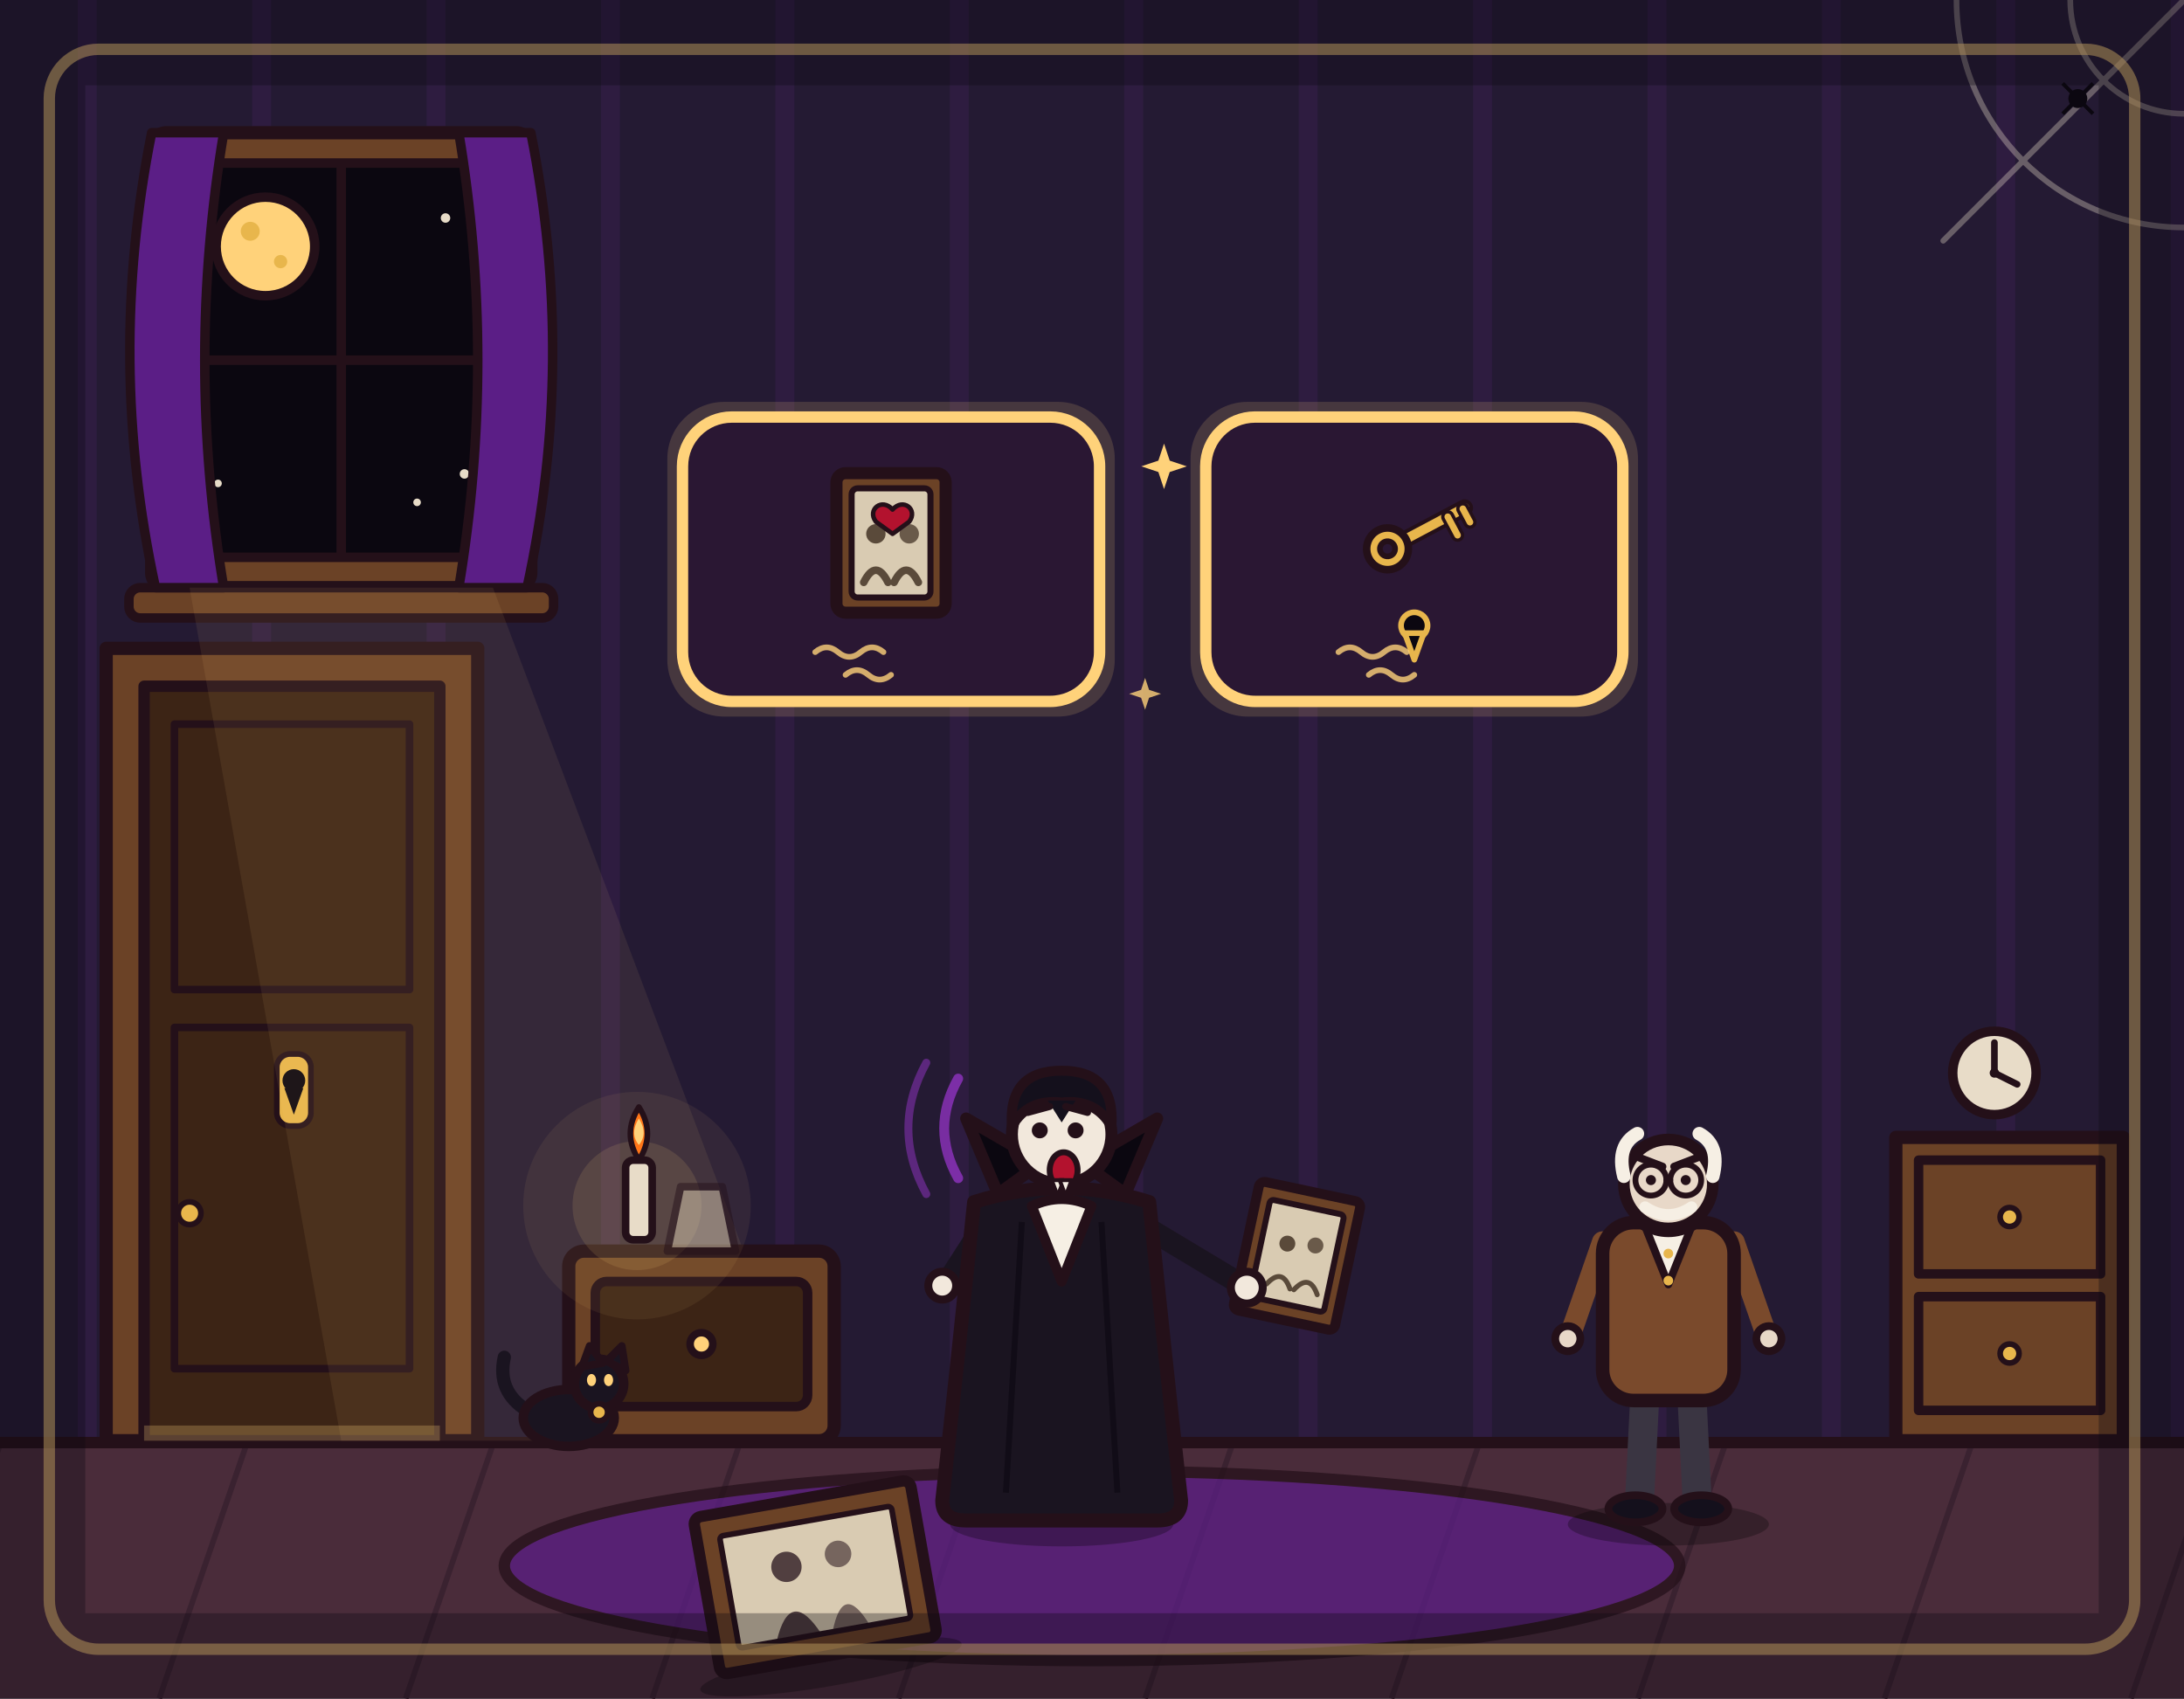
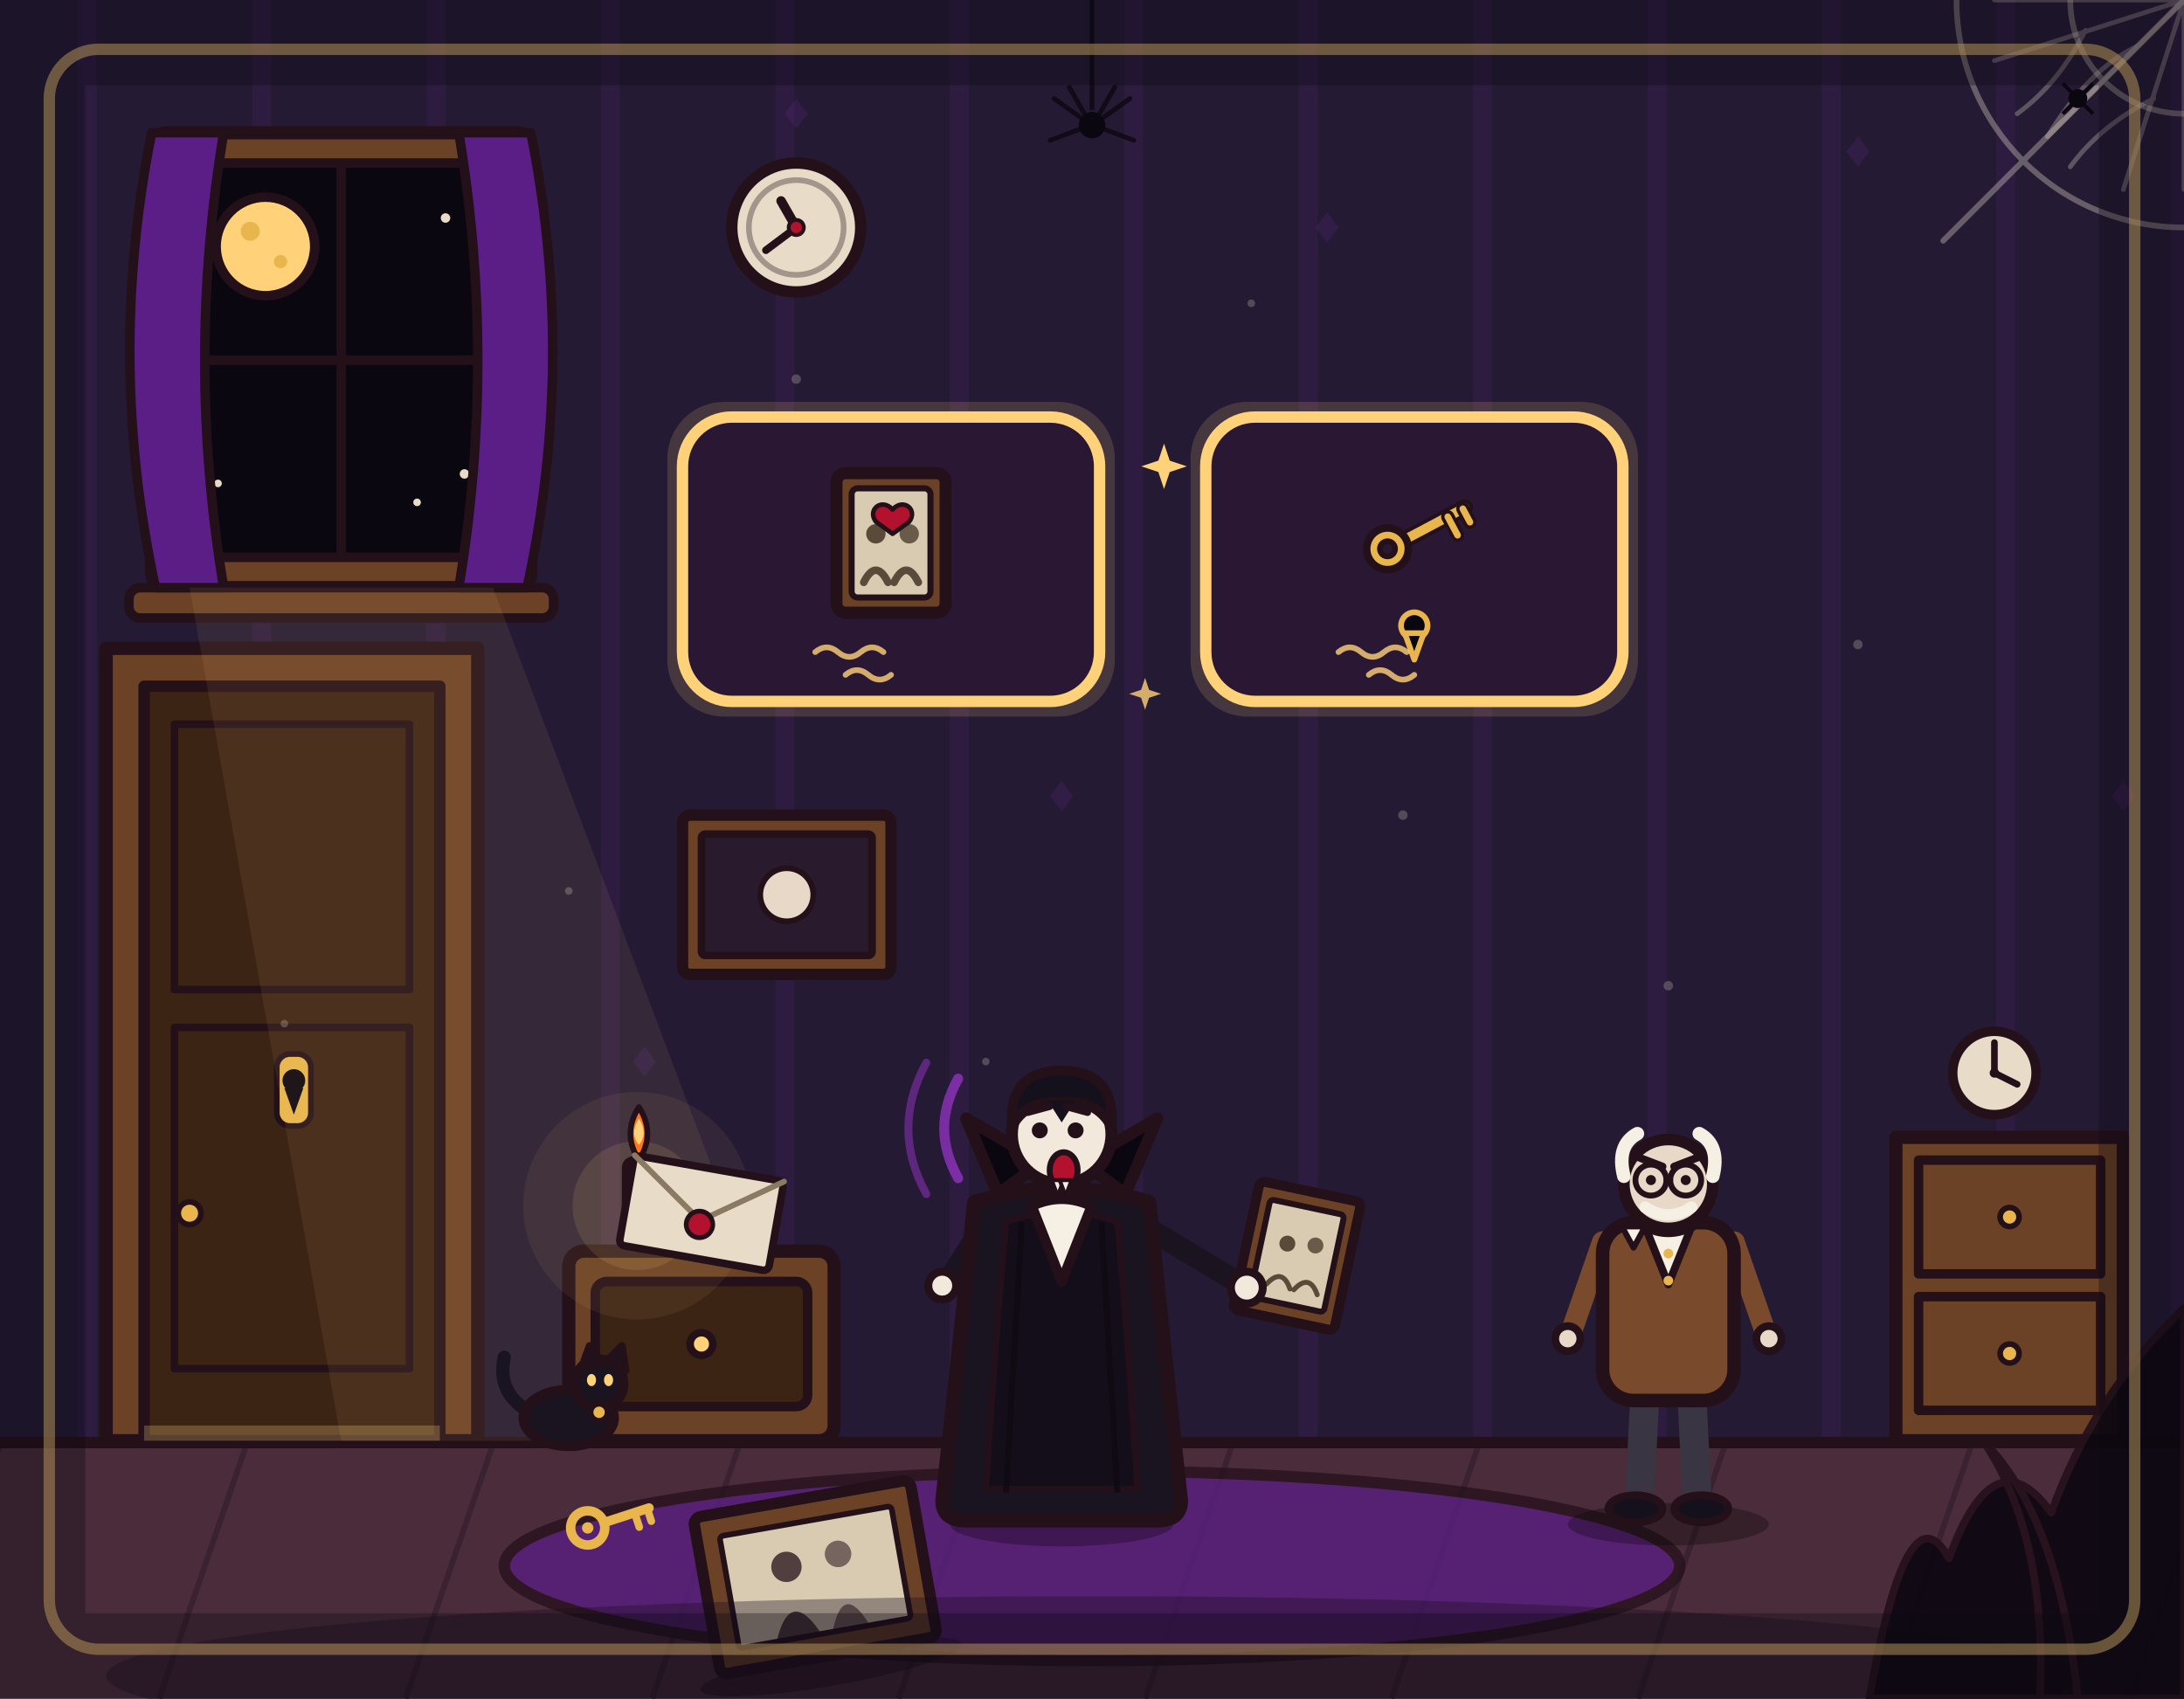
<svg xmlns="http://www.w3.org/2000/svg" viewBox="0 0 1152 896" width="1152" height="896">
  <rect x="0" y="0" width="1152" height="896" fill="#241a33" />
  <path d="M46 0V762M138 0V762M230 0V762M322 0V762M414 0V762M506 0V762M598 0V762M690 0V762M782 0V762M874 0V762M966 0V762M1058 0V762M1150 0V762" stroke="#b03aeb" stroke-width="10" opacity=".07" fill="none" />
+   <g fill="#b03aeb" opacity=".1">
+     <path d="M0 -8 L6 0 L0 8 L-6 0 Z" transform="translate(420 60)" />
+     <path d="M0 -8 L6 0 L0 8 L-6 0 Z" transform="translate(700 120)" />
+     <path d="M0 -8 L6 0 L0 8 L-6 0 Z" transform="translate(980 80)" />
+     <path d="M0 -8 L6 0 L0 8 L-6 0 Z" transform="translate(560 420)" />
+     <path d="M0 -8 L6 0 L0 8 L-6 0 Z" transform="translate(340 560)" />
+     <path d="M0 -8 L6 0 L0 8 L-6 0 Z" transform="translate(1120 420)" />
+   </g>
+   <g transform="translate(1152 0) scale(-1 1)" stroke="#e8dcc8" stroke-width="2.5" opacity=".3" fill="none" stroke-linecap="round">
+     <path d="M0 0 L100 0 M0 0 L0 100 M0 0 L72 72 M0 0 L100 32 M0 0 L32 100" />
+     <path d="M24 24 Q50 36 72 72 M52 16 Q66 44 88 60 M16 52 Q44 66 60 88" />
+   </g>
+   <g stroke="#cfe6f8" stroke-width="2.5" opacity=".5" stroke-linecap="round">
+     <line x1="120" y1="120" x2="116" y2="132" />
+     <line x1="230" y1="150" x2="226" y2="162" />
+     <line x1="150" y1="250" x2="146" y2="262" />
+   </g>
+   <g>
+     <circle cx="420" cy="120" r="34" fill="#e8dcc8" stroke="#241019" stroke-width="6" stroke-linejoin="round" />
+     <circle cx="420" cy="120" r="25" fill="none" stroke="#241019" stroke-width="3" opacity=".35" />
+     <line x1="420" y1="120" x2="412" y2="106" stroke="#241019" stroke-width="5" stroke-linecap="round" />
+     <line x1="420" y1="120" x2="404" y2="132" stroke="#241019" stroke-width="4" stroke-linecap="round" />
+     <circle cx="420" cy="120" r="4" fill="#b3122e" stroke="#241019" stroke-width="2" />
+   </g>
+   <g>
+     <rect x="360" y="430" width="110" height="84" rx="4" fill="#6b4226" stroke="#241019" stroke-width="6" stroke-linejoin="round" />
+     <rect x="370" y="440" width="90" height="64" rx="2" fill="#2a1a2e" stroke="#241019" stroke-width="4" />
+     <circle cx="415" cy="472" r="14" fill="#e8d8c8" stroke="#241019" stroke-width="3" />
+   </g>
+   <path d="M700 820 L742 850 M742 850 L782 844" stroke="#241019" stroke-width="3" opacity=".4" fill="none" stroke-linecap="round" />
  <g fill="none" stroke="#e8dcc8" stroke-width="3" opacity=".35" stroke-linecap="round">
    <path d="M1092 0A60 60 0 0 0 1152 60M1032 0A120 120 0 0 0 1152 120" />
    <line x1="1152" y1="0" x2="1025" y2="127" />
    <line x1="1152" y1="0" x2="1096" y2="56" />
  </g>
  <circle cx="1096" cy="52" r="5" fill="#0b0710" />
  <path d="M1096 52L1088 44M1096 52L1104 44M1096 52L1088 60M1096 52L1104 60" stroke="#0b0710" stroke-width="2" fill="none" />
  <g>
    <rect x="80" y="70" width="200" height="240" rx="8" fill="#6b4226" stroke="#241019" stroke-width="7" stroke-linejoin="round" />
    <rect x="96" y="86" width="168" height="208" fill="#0b0710" stroke="#241019" stroke-width="5" />
    <line x1="180" y1="86" x2="180" y2="294" stroke="#241019" stroke-width="5" />
    <line x1="96" y1="190" x2="264" y2="190" stroke="#241019" stroke-width="5" />
    <circle cx="140" cy="130" r="26" fill="#ffd27a" stroke="#241019" stroke-width="5" />
    <circle cx="132" cy="122" r="5" fill="#e8b64c" />
    <circle cx="148" cy="138" r="3.5" fill="#e8b64c" />
    <circle cx="235" cy="115" r="2.5" fill="#e8dcc8" />
    <circle cx="245" cy="250" r="2.5" fill="#e8dcc8" />
    <circle cx="115" cy="255" r="2" fill="#e8dcc8" />
    <circle cx="220" cy="265" r="2" fill="#e8dcc8" />
    <rect x="68" y="310" width="224" height="16" rx="6" fill="#6b4226" stroke="#241019" stroke-width="5" stroke-linejoin="round" />
    <path d="M80 70Q56 190 82 310L118 310Q98 190 118 70Z" fill="#5b1e86" stroke="#241019" stroke-width="5" stroke-linejoin="round" />
    <path d="M280 70Q304 190 278 310L242 310Q262 190 242 70Z" fill="#5b1e86" stroke="#241019" stroke-width="5" stroke-linejoin="round" />
  </g>
  <g>
    <rect x="56" y="342" width="196" height="418" fill="#6b4226" stroke="#241019" stroke-width="7" stroke-linejoin="round" />
    <rect x="76" y="362" width="156" height="398" fill="#3c2415" stroke="#241019" stroke-width="6" stroke-linejoin="round" />
    <rect x="92" y="382" width="124" height="140" fill="none" stroke="#241019" stroke-width="4" stroke-linejoin="round" />
    <rect x="92" y="542" width="124" height="180" fill="none" stroke="#241019" stroke-width="4" stroke-linejoin="round" />
    <rect x="146" y="556" width="18" height="38" rx="7" fill="#e8b64c" stroke="#241019" stroke-width="3" />
    <circle cx="155" cy="570" r="6" fill="#0b0710" />
    <path d="M150 574L160 574L155 588Z" fill="#0b0710" />
    <circle cx="100" cy="640" r="6" fill="#e8b64c" stroke="#241019" stroke-width="3" />
  </g>
  <rect x="0" y="760" width="1152" height="136" fill="#4a2c3a" />
  <path d="M0 762L-46 896M130 762L84 896M260 762L214 896M390 762L344 896M520 762L474 896M650 762L604 896M780 762L734 896M910 762L864 896M1040 762L994 896M1170 762L1124 896" stroke="#3a2230" stroke-width="3" fill="none" />
  <line x1="0" y1="761" x2="1152" y2="761" stroke="#241019" stroke-width="6" stroke-linecap="round" />
  <polygon points="100,310 260,310 430,760 180,760" fill="#ffd27a" opacity=".08" />
  <rect x="76" y="752" width="156" height="8" fill="#ffd27a" opacity=".25" />
  <ellipse cx="576" cy="826" rx="310" ry="50" fill="#5b1e86" stroke="#241019" stroke-width="6" stroke-linejoin="round" opacity=".75" />
  <g>
    <rect x="300" y="660" width="140" height="100" rx="8" fill="#6b4226" stroke="#241019" stroke-width="7" stroke-linejoin="round" />
    <rect x="314" y="676" width="112" height="66" rx="6" fill="#3c2415" stroke="#241019" stroke-width="5" stroke-linejoin="round" />
    <circle cx="370" cy="709" r="6" fill="#ffd27a" stroke="#241019" stroke-width="4" />
    <circle cx="336" cy="636" r="60" fill="#ffd27a" opacity=".07" />
    <circle cx="336" cy="636" r="34" fill="#ffd27a" opacity=".12" />
    <rect x="330" y="612" width="14" height="42" rx="4" fill="#e8dcc8" stroke="#241019" stroke-width="4" stroke-linejoin="round" />
    <path d="M337 612Q346 598 337 584Q328 598 337 612Z" fill="#ff7518" stroke="#241019" stroke-width="3" stroke-linejoin="round" />
    <path d="M337 604Q342 598 337 590Q332 598 337 604Z" fill="#ffd27a" />
    <path d="M352 660L359 626L381 626L388 660Z" fill="#d9cbb2" opacity=".5" stroke="#241019" stroke-width="4" stroke-linejoin="round" />
  </g>
  <g>
    <rect x="1000" y="600" width="120" height="160" fill="#6b4226" stroke="#241019" stroke-width="7" stroke-linejoin="round" />
    <rect x="1012" y="612" width="96" height="60" fill="none" stroke="#241019" stroke-width="5" stroke-linejoin="round" />
    <rect x="1012" y="684" width="96" height="60" fill="none" stroke="#241019" stroke-width="5" stroke-linejoin="round" />
    <circle cx="1060" cy="642" r="5" fill="#e8b64c" stroke="#241019" stroke-width="3" />
    <circle cx="1060" cy="714" r="5" fill="#e8b64c" stroke="#241019" stroke-width="3" />
    <circle cx="1052" cy="566" r="22" fill="#e8dcc8" stroke="#241019" stroke-width="5" />
    <path d="M1052 566L1052 550M1052 566L1064 572" stroke="#241019" stroke-width="3.5" stroke-linecap="round" fill="none" />
    <circle cx="1052" cy="566" r="2.5" fill="#241019" />
  </g>
  <g transform="translate(430 832) rotate(-10)">
    <ellipse cx="0" cy="48" rx="70" ry="10" fill="#000000" opacity=".3" />
    <rect x="-58" y="-42" width="116" height="84" rx="4" fill="#6b4226" stroke="#241019" stroke-width="6" stroke-linejoin="round" />
    <rect x="-46" y="-30" width="92" height="60" rx="2" fill="#d9cbb2" stroke="#241019" stroke-width="3" />
    <circle cx="-14" cy="-8" r="8" fill="#241019" opacity=".75" />
    <path d="M-26 30Q-14 2 -2 30Z" fill="#241019" opacity=".75" />
    <circle cx="14" cy="-10" r="7" fill="#241019" opacity=".55" />
    <path d="M4 30Q14 4 24 30Z" fill="#241019" opacity=".55" />
  </g>
  <g transform="translate(300 748)">
    <path d="M-22 -4Q-38 -14 -34 -32" stroke="#1a1420" stroke-width="7" stroke-linecap="round" fill="none" />
    <ellipse cx="0" cy="0" rx="24" ry="15" fill="#1a1420" stroke="#241019" stroke-width="5" stroke-linejoin="round" />
    <circle cx="16" cy="-18" r="13" fill="#1a1420" stroke="#241019" stroke-width="5" />
    <path d="M7 -27L11 -38L18 -29Z" fill="#1a1420" stroke="#241019" stroke-width="4" stroke-linejoin="round" />
    <path d="M20 -30L28 -38L30 -25Z" fill="#1a1420" stroke="#241019" stroke-width="4" stroke-linejoin="round" />
    <ellipse cx="12" cy="-20" rx="2.4" ry="3.2" fill="#ffd27a" />
    <ellipse cx="21" cy="-20" rx="2.4" ry="3.2" fill="#ffd27a" />
    <circle cx="16" cy="-3" r="4.5" fill="#e8b64c" stroke="#241019" stroke-width="3" />
  </g>
  <g>
    <rect x="352" y="212" width="236" height="166" rx="30" fill="#ffd27a" opacity=".16" />
    <rect x="360" y="220" width="220" height="150" rx="26" fill="#2a1733" stroke="#ffd27a" stroke-width="6" stroke-linejoin="round" />
    <g transform="translate(470 288) scale(1.6)">
      <rect x="-18" y="-24" width="36" height="46" rx="3" fill="#6b4226" stroke="#241019" stroke-width="4" stroke-linejoin="round" />
      <rect x="-13" y="-19" width="26" height="36" rx="2" fill="#d9cbb2" stroke="#241019" stroke-width="2" stroke-linejoin="round" />
      <circle cx="-5" cy="-4" r="3.2" fill="#5a4a3a" />
      <circle cx="6" cy="-4" r="3.2" fill="#6a5a4a" />
      <path d="M-9 12Q-5 4 -1 12M1 12Q5 4 9 12" stroke="#5a4a3a" stroke-width="2.5" fill="none" stroke-linecap="round" />
      <path d="M0.5 -12C-3 -16 -8 -12 -5 -8L0.5 -4L6 -8C9 -12 4 -16 0.5 -12Z" fill="#b3122e" stroke="#241019" stroke-width="1.5" stroke-linejoin="round" />
    </g>
    <path d="M430 344q6 -5 12 0q6 5 12 0q6 -5 12 0M446 356q6 -5 12 0q6 5 12 0" stroke="#ffd27a" stroke-width="3" fill="none" opacity=".8" stroke-linecap="round" />
  </g>
  <g>
    <rect x="628" y="212" width="236" height="166" rx="30" fill="#ffd27a" opacity=".16" />
    <rect x="636" y="220" width="220" height="150" rx="26" fill="#2a1733" stroke="#ffd27a" stroke-width="6" stroke-linejoin="round" />
    <g transform="translate(746 282) rotate(-28)">
      <line x1="-4" y1="0" x2="30" y2="0" stroke="#241019" stroke-width="9" stroke-linecap="round" />
      <line x1="-4" y1="0" x2="30" y2="0" stroke="#e8b64c" stroke-width="5" stroke-linecap="round" />
      <line x1="20" y1="0" x2="20" y2="11" stroke="#241019" stroke-width="7" stroke-linecap="round" />
      <line x1="20" y1="0" x2="20" y2="11" stroke="#e8b64c" stroke-width="3.5" stroke-linecap="round" />
      <line x1="29" y1="0" x2="29" y2="8" stroke="#241019" stroke-width="7" stroke-linecap="round" />
      <line x1="29" y1="0" x2="29" y2="8" stroke="#e8b64c" stroke-width="3.5" stroke-linecap="round" />
      <circle cx="-16" cy="0" r="11" fill="#e8b64c" stroke="#241019" stroke-width="4" />
      <circle cx="-16" cy="0" r="4" fill="#2a1733" stroke="#241019" stroke-width="3" />
    </g>
    <circle cx="746" cy="330" r="7" fill="#0b0710" stroke="#e8b64c" stroke-width="3" />
    <path d="M741 334L751 334L746 348Z" fill="#0b0710" stroke="#e8b64c" stroke-width="3" stroke-linejoin="round" />
    <path d="M706 344q6 -5 12 0q6 5 12 0q6 -5 12 0M722 356q6 -5 12 0q6 5 12 0" stroke="#ffd27a" stroke-width="3" fill="none" opacity=".8" stroke-linecap="round" />
  </g>
  <path d="M0 -12L3 -3L12 0L3 3L0 12L-3 3L-12 0L-3 -3Z" transform="translate(614 246)" fill="#ffd27a" />
  <path d="M0 -12L3 -3L12 0L3 3L0 12L-3 3L-12 0L-3 -3Z" transform="translate(604 366) scale(.7)" fill="#ffd27a" opacity=".8" />
  <g transform="translate(560 800) scale(1.05)">
    <ellipse cx="0" cy="4" rx="56" ry="11" fill="#000000" opacity=".28" />
    <path d="M-52 -220Q-66 -195 -52 -170" fill="none" stroke="#b03aeb" stroke-width="5" opacity=".6" stroke-linecap="round" />
    <path d="M-68 -228Q-86 -195 -68 -162" fill="none" stroke="#b03aeb" stroke-width="4" opacity=".4" stroke-linecap="round" />
    <path d="M-12 -62L-16 -6" fill="none" stroke="#241a2e" stroke-width="15" stroke-linecap="round" />
    <path d="M12 -62L16 -6" fill="none" stroke="#241a2e" stroke-width="15" stroke-linecap="round" />
    <ellipse cx="-18" cy="-4" rx="15" ry="7" fill="#14101c" stroke="#241019" stroke-width="4" stroke-linejoin="round" />
    <ellipse cx="18" cy="-4" rx="15" ry="7" fill="#14101c" stroke="#241019" stroke-width="4" stroke-linejoin="round" />
    <path d="M-38 -148L-56 -120" fill="none" stroke="#1a1420" stroke-width="11" stroke-linecap="round" />
    <circle cx="-60" cy="-116" r="7" fill="#f2e8dc" stroke="#241019" stroke-width="4" />
    <path d="M38 -148L88 -118" fill="none" stroke="#1a1420" stroke-width="11" stroke-linecap="round" />
    <g transform="translate(118 -130) rotate(12)">
      <rect x="-26" y="-34" width="52" height="66" rx="3" fill="#6b4226" stroke="#241019" stroke-width="5" stroke-linejoin="round" />
      <rect x="-19" y="-26" width="38" height="50" rx="2" fill="#d9cbb2" stroke="#241019" stroke-width="3" />
      <circle cx="-6" cy="-6" r="4" fill="#5a4a3a" />
      <circle cx="8" cy="-8" r="4" fill="#6a5a4a" />
      <path d="M-12 16Q-6 6 0 16M2 16Q8 6 14 16" stroke="#5a4a3a" stroke-width="2.5" fill="none" stroke-linecap="round" />
    </g>
    <circle cx="93" cy="-115" r="8" fill="#f2e8dc" stroke="#241019" stroke-width="4" />
    <path d="M-44 -158Q-52 -80 -60 -8Q-60 2 -48 2L48 2Q60 2 60 -8Q52 -80 44 -158Q0 -172 -44 -158Z" fill="#1a1420" stroke="#241019" stroke-width="7" stroke-linejoin="round" />
+     <path d="M-28 -148 Q-34 -80 -38 -14 L38 -14 Q34 -80 28 -148 Q0 -158 -28 -148 Z" fill="#120d18" stroke="#241019" stroke-width="3" opacity=".9" />
    <path d="M-20 -148Q-24 -80 -28 -12M20 -148Q24 -80 28 -12" fill="none" stroke="#0b0710" stroke-width="3" opacity=".6" />
    <path d="M-32 -162L-48 -200L-10 -178Z" fill="#0b0710" stroke="#241019" stroke-width="6" stroke-linejoin="round" />
    <path d="M32 -162L48 -200L10 -178Z" fill="#0b0710" stroke="#241019" stroke-width="6" stroke-linejoin="round" />
    <path d="M-15 -156L0 -118L15 -156Q0 -163 -15 -156Z" fill="#f6efe4" stroke="#241019" stroke-width="5" stroke-linejoin="round" />
    <circle cx="0" cy="-192" r="25" fill="#f2e8dc" stroke="#241019" stroke-width="6" stroke-linejoin="round" />
    <path d="M-25 -196Q-27 -224 0 -224Q27 -224 25 -196Q17 -210 0 -208Q-17 -210 -25 -196Z" fill="#14101c" stroke="#241019" stroke-width="5" stroke-linejoin="round" />
    <path d="M-7 -209L0 -198L7 -209Z" fill="#14101c" />
    <circle cx="-11" cy="-194" r="4" fill="#241019" />
    <circle cx="7" cy="-194" r="4" fill="#241019" />
    <path d="M-17 -203L-6 -206M2 -206L13 -203" stroke="#241019" stroke-width="3.5" stroke-linecap="round" />
    <ellipse cx="1" cy="-174" rx="7" ry="9" fill="#b3122e" stroke="#241019" stroke-width="3" />
    <path d="M-5 -169L-2 -161L1 -169Z" fill="#f6efe4" stroke="#241019" stroke-width="2" stroke-linejoin="round" />
    <path d="M-1 -169L2 -161L5 -169Z" fill="#f6efe4" stroke="#241019" stroke-width="2" stroke-linejoin="round" />
  </g>
  <g transform="translate(880 800) scale(1.02)">
    <ellipse cx="0" cy="4" rx="52" ry="11" fill="#000000" opacity=".28" />
    <path d="M-12 -66L-15 -6" fill="none" stroke="#3a3542" stroke-width="15" stroke-linecap="round" />
    <path d="M12 -66L15 -6" fill="none" stroke="#3a3542" stroke-width="15" stroke-linecap="round" />
    <ellipse cx="-17" cy="-4" rx="14" ry="7" fill="#14101c" stroke="#241019" stroke-width="4" stroke-linejoin="round" />
    <ellipse cx="17" cy="-4" rx="14" ry="7" fill="#14101c" stroke="#241019" stroke-width="4" stroke-linejoin="round" />
    <path d="M-34 -142L-50 -96" fill="none" stroke="#7a4a2c" stroke-width="11" stroke-linecap="round" />
    <circle cx="-52" cy="-92" r="6.5" fill="#e8d8c8" stroke="#241019" stroke-width="4" />
    <path d="M34 -142L50 -96" fill="none" stroke="#7a4a2c" stroke-width="11" stroke-linecap="round" />
    <circle cx="52" cy="-92" r="6.5" fill="#e8d8c8" stroke="#241019" stroke-width="4" />
    <rect x="-34" y="-152" width="68" height="92" rx="16" fill="#7a4a2c" stroke="#241019" stroke-width="7" stroke-linejoin="round" />
+     <path d="M-24 -150 L-12 -150 L-18 -139 Z" fill="#f6efe4" stroke="#241019" stroke-width="3" stroke-linejoin="round" />
    <path d="M-12 -150L0 -120L12 -150Z" fill="#f6efe4" stroke="#241019" stroke-width="4" stroke-linejoin="round" />
    <circle cx="0" cy="-136" r="2.5" fill="#e8b64c" />
    <circle cx="0" cy="-122" r="2.5" fill="#e8b64c" />
    <circle cx="0" cy="-172" r="23" fill="#e8d8c8" stroke="#241019" stroke-width="6" stroke-linejoin="round" />
    <path d="M-23 -176Q-27 -192 -16 -198" fill="none" stroke="#f6efe4" stroke-width="7" stroke-linecap="round" />
    <path d="M23 -176Q27 -192 16 -198" fill="none" stroke="#f6efe4" stroke-width="7" stroke-linecap="round" />
    <path d="M-16 -186L-3 -181M16 -186L3 -181" stroke="#241019" stroke-width="4" stroke-linecap="round" fill="none" />
    <circle cx="-9" cy="-174" r="2.6" fill="#241019" />
    <circle cx="9" cy="-174" r="2.6" fill="#241019" />
    <circle cx="-9" cy="-174" r="8" fill="none" stroke="#241019" stroke-width="3" />
    <circle cx="9" cy="-174" r="8" fill="none" stroke="#241019" stroke-width="3" />
    <line x1="-1" y1="-174" x2="1" y2="-174" stroke="#241019" stroke-width="3" stroke-linecap="round" />
    <path d="M-12 -160Q0 -152 12 -160" fill="none" stroke="#f6efe4" stroke-width="6" stroke-linecap="round" />
    <path d="M-13 -150Q0 -143 13 -150" fill="none" stroke="#241019" stroke-width="4" stroke-linecap="round" />
  </g>
+   <g fill="#e8dcc8" opacity=".25">
+     <circle cx="420" cy="200" r="2.5" stroke="none" />
+     <circle cx="660" cy="160" r="2" stroke="none" />
+     <circle cx="740" cy="430" r="2.5" stroke="none" />
+     <circle cx="300" cy="470" r="2" stroke="none" />
+     <circle cx="980" cy="340" r="2.5" stroke="none" />
+     <circle cx="150" cy="540" r="2" stroke="none" />
+     <circle cx="520" cy="560" r="2" stroke="none" />
+     <circle cx="880" cy="520" r="2.5" stroke="none" />
+   </g>
+   <ellipse cx="576" cy="884" rx="520" ry="42" fill="#150b1e" stroke="none" opacity=".35" />
+   <line x1="576" y1="0" x2="576" y2="58" stroke="#0b0710" stroke-width="2.5" opacity=".8" />
+   <circle cx="576" cy="66" r="7" fill="#0b0710" />
+   <g stroke="#0b0710" stroke-width="2.5" fill="none" stroke-linecap="round" opacity=".8">
+     <path d="M570 62 L556 52 M582 62 L596 52 M570 68 L554 74 M582 68 L598 74 M572 60 L564 46 M580 60 L588 46" />
+   </g>
+   <g fill="#0b0710" stroke="#241019" stroke-width="4" stroke-linejoin="round" opacity=".9">
+     <path d="M1152 896 L1152 690 Q1104 736 1082 798 Q1052 756 1028 822 Q1006 782 986 896 Z" />
+     <path d="M1096 896 Q1086 800 1046 760 Q1080 810 1076 896 Z" />
+   </g>
+   <g transform="translate(310 806) rotate(-18)">
+     <circle cx="0" cy="0" r="9" fill="none" stroke="#e8b64c" stroke-width="5" />
+     <circle cx="0" cy="0" r="3" fill="#e8b64c" />
+     <line x1="9" y1="0" x2="34" y2="0" stroke="#e8b64c" stroke-width="5" stroke-linecap="round" />
+     <line x1="26" y1="0" x2="26" y2="8" stroke="#e8b64c" stroke-width="4" stroke-linecap="round" />
+     <line x1="33" y1="0" x2="33" y2="7" stroke="#e8b64c" stroke-width="4" stroke-linecap="round" />
+   </g>
+   <g transform="rotate(10 370 640)">
+     <rect x="330" y="616" width="80" height="48" rx="3" fill="#e8dcc8" stroke="#241019" stroke-width="4" stroke-linejoin="round" />
+     <path d="M330 616 L370 644 L410 616" fill="none" stroke="#8a7a64" stroke-width="3" stroke-linecap="round" />
+     <circle cx="370" cy="646" r="7" fill="#b3122e" stroke="#241019" stroke-width="2.5" />
+   </g>
  <rect x="26" y="26" width="1100" height="844" rx="26" fill="none" stroke="#ffd27a" stroke-width="6" opacity=".55" />
  <rect x="0" y="0" width="1152" height="896" fill="none" stroke="#0b0710" stroke-width="90" opacity=".32" />
</svg>
